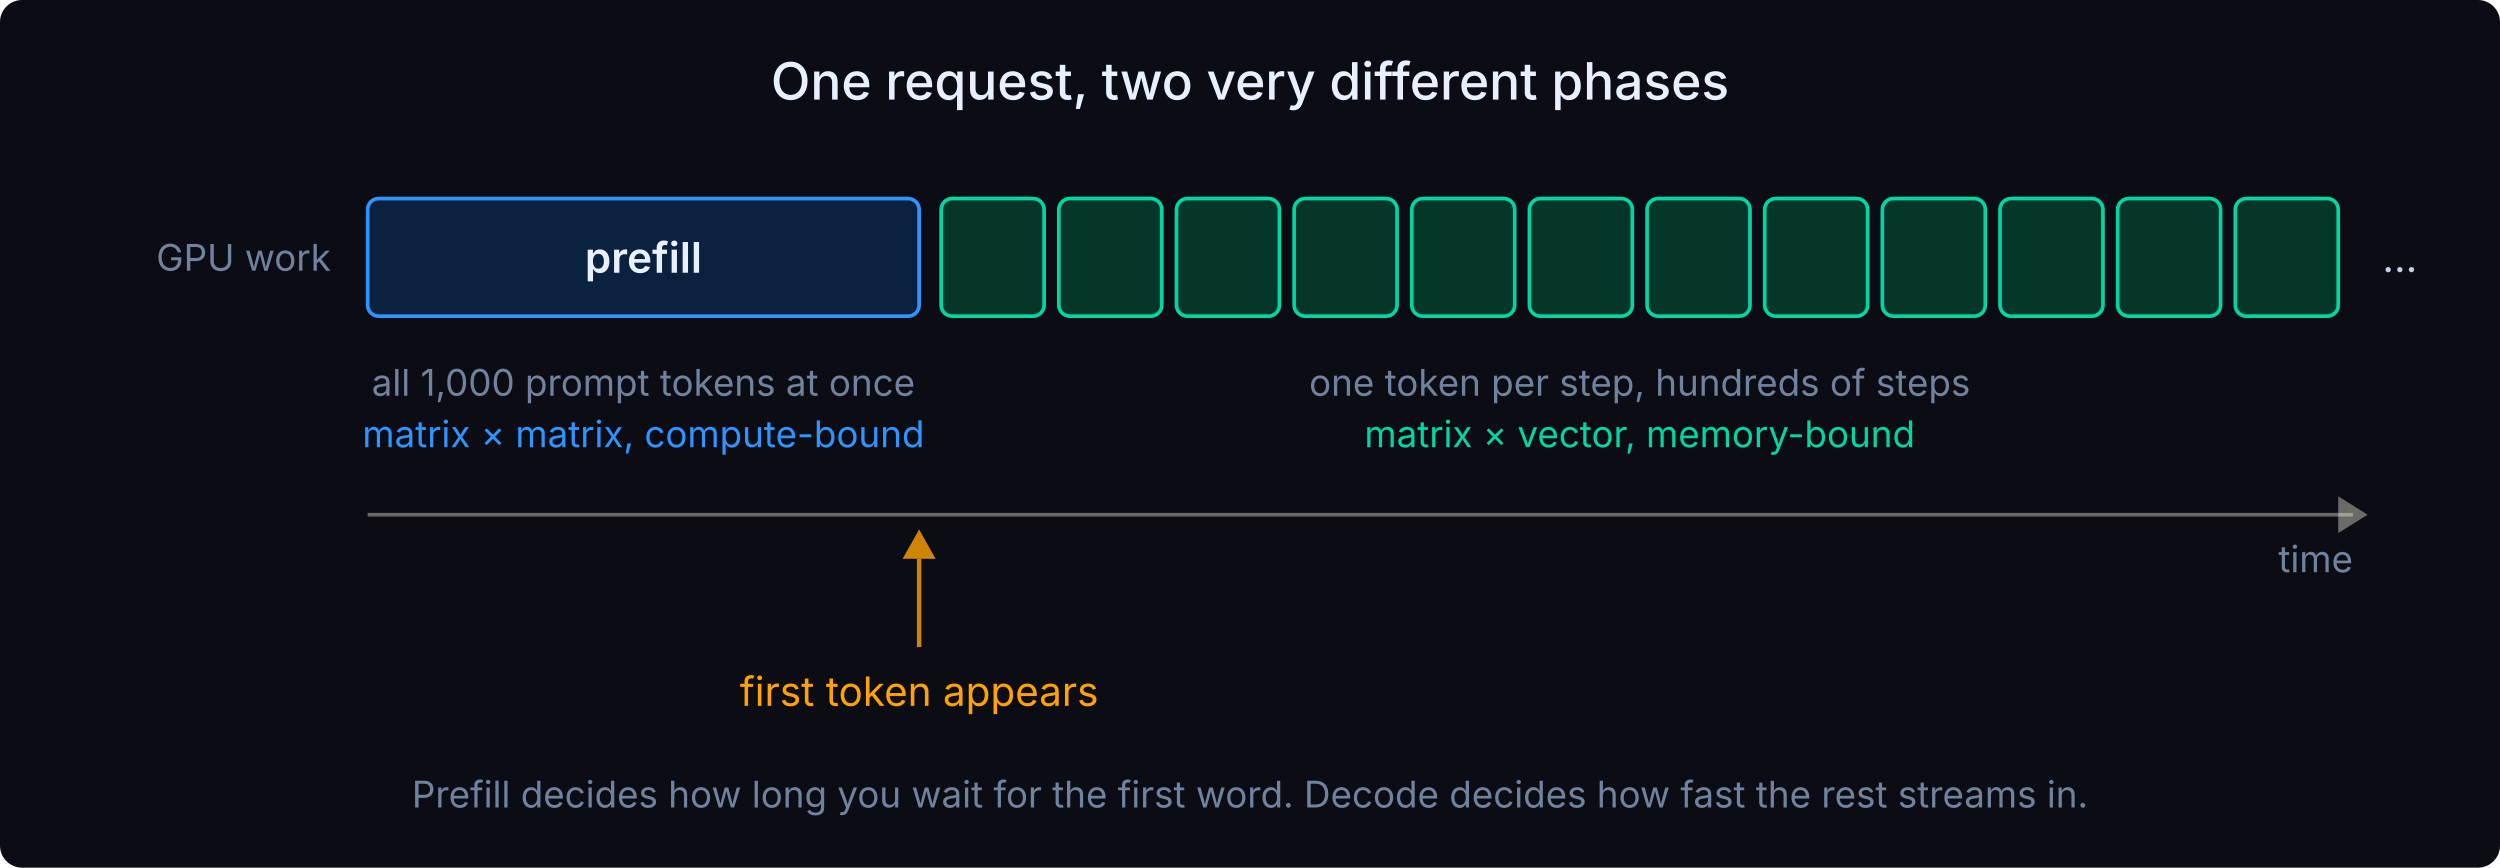
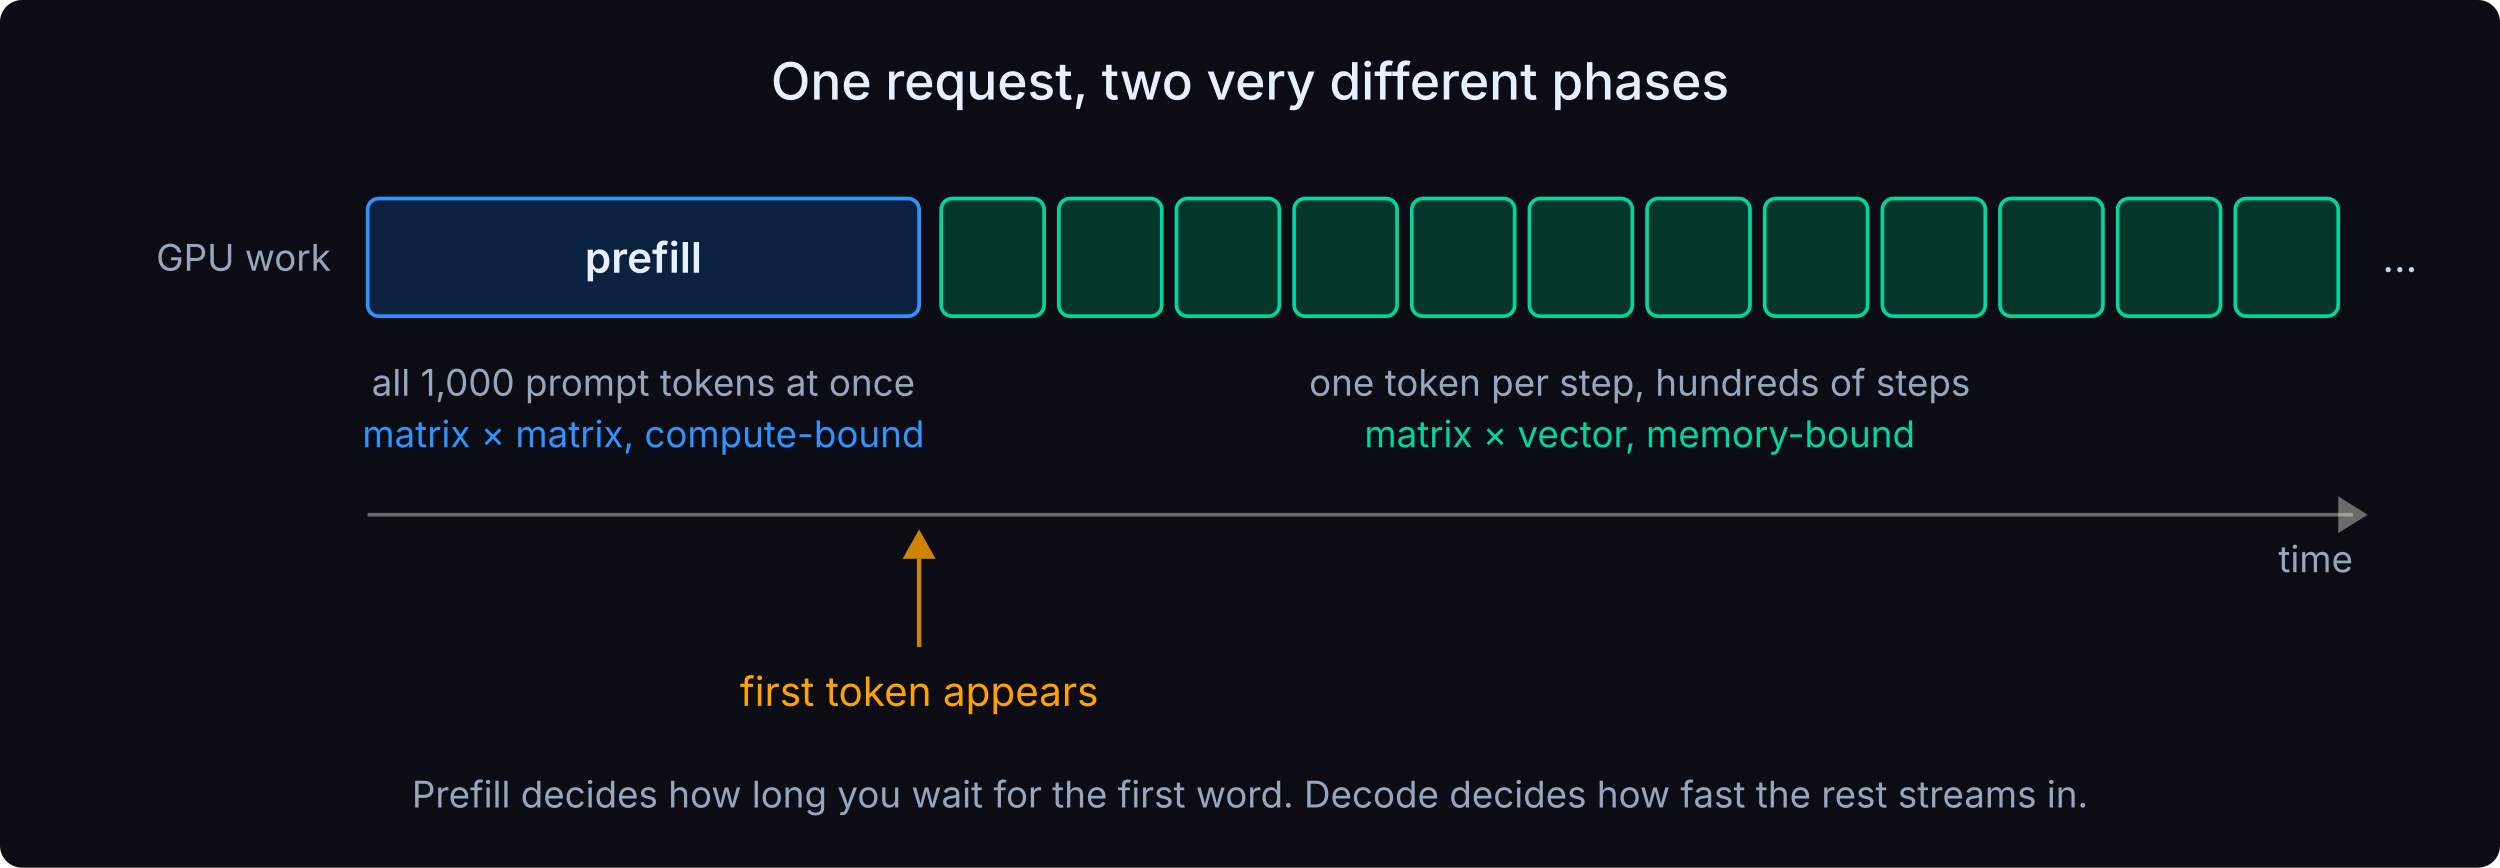
<svg xmlns="http://www.w3.org/2000/svg" width="100%" viewBox="0 0 680 236">
  <style>
  text { font-family: -apple-system, BlinkMacSystemFont, 'Segoe UI', sans-serif; dominant-baseline: central; }
  .title { fill: #e8f0ff; font-size: 14px; font-weight: 500; }
-   .mut { fill: #70829e; font-size: 10px; }
+   .mut { fill: #97a6bd; font-size: 10px; }
  .lbl { fill: #c8d2e6; font-size: 11px; }
  .n { fill: #e8f0ff; font-size: 10.5px; }
  .h { fill: #e8f0ff; font-size: 11.5px; font-weight: 600; }
</style>
  <rect width="100%" height="100%" fill="#0b0c14" rx="6" />
  <text x="340" y="22" text-anchor="middle" class="title">One request, two very different phases</text>
  <text x="90" y="70" text-anchor="end" class="mut">GPU work</text>
  <rect x="100" y="54" width="150" height="32" rx="3" fill="rgb(10,34,64)" stroke="rgb(48,148,255)" stroke-width="1" />
  <text x="175" y="70" text-anchor="middle" class="h">prefill</text>
  <rect x="256" y="54" width="28" height="32" rx="3" fill="rgb(5,54,42)" stroke="rgb(0,214,162)" stroke-width="1" />
  <rect x="288" y="54" width="28" height="32" rx="3" fill="rgb(5,54,42)" stroke="rgb(0,214,162)" stroke-width="1" />
  <rect x="320" y="54" width="28" height="32" rx="3" fill="rgb(5,54,42)" stroke="rgb(0,214,162)" stroke-width="1" />
  <rect x="352" y="54" width="28" height="32" rx="3" fill="rgb(5,54,42)" stroke="rgb(0,214,162)" stroke-width="1" />
  <rect x="384" y="54" width="28" height="32" rx="3" fill="rgb(5,54,42)" stroke="rgb(0,214,162)" stroke-width="1" />
  <rect x="416" y="54" width="28" height="32" rx="3" fill="rgb(5,54,42)" stroke="rgb(0,214,162)" stroke-width="1" />
  <rect x="448" y="54" width="28" height="32" rx="3" fill="rgb(5,54,42)" stroke="rgb(0,214,162)" stroke-width="1" />
  <rect x="480" y="54" width="28" height="32" rx="3" fill="rgb(5,54,42)" stroke="rgb(0,214,162)" stroke-width="1" />
  <rect x="512" y="54" width="28" height="32" rx="3" fill="rgb(5,54,42)" stroke="rgb(0,214,162)" stroke-width="1" />
  <rect x="544" y="54" width="28" height="32" rx="3" fill="rgb(5,54,42)" stroke="rgb(0,214,162)" stroke-width="1" />
  <rect x="576" y="54" width="28" height="32" rx="3" fill="rgb(5,54,42)" stroke="rgb(0,214,162)" stroke-width="1" />
  <rect x="608" y="54" width="28" height="32" rx="3" fill="rgb(5,54,42)" stroke="rgb(0,214,162)" stroke-width="1" />
  <text x="648" y="70" text-anchor="start" class="lbl">...</text>
  <text x="175" y="104" text-anchor="middle" class="mut">all 1,000 prompt tokens at once</text>
  <text x="175" y="118" text-anchor="middle" class="mut" style="fill: rgb(48,148,255);">matrix × matrix, compute-bound</text>
  <text x="446" y="104" text-anchor="middle" class="mut">one token per step, hundreds of steps</text>
  <text x="446" y="118" text-anchor="middle" class="mut" style="fill: rgb(0,214,162);">matrix × vector, memory-bound</text>
  <line x1="100" y1="140" x2="640" y2="140" stroke="rgba(222,220,209,0.45)" />
  <polygon points="636,135 644,140 636,145" fill="rgba(222,220,209,0.45)" />
  <text x="640" y="152" text-anchor="end" class="mut">time</text>
  <line x1="250" y1="176" x2="250.0" y2="152.0" stroke="rgba(255,162,0,0.8)" stroke-width="1.2" />
  <polygon points="250,144 245.5,152.0 254.5,152.0" fill="rgba(255,162,0,0.8)" />
  <text x="250" y="188" text-anchor="middle" class="lbl" style="fill: rgb(255,162,0);">first token appears</text>
  <text x="340" y="216" text-anchor="middle" class="mut">Prefill decides how long you wait for the first word. Decode decides how fast the rest streams in.</text>
</svg>
